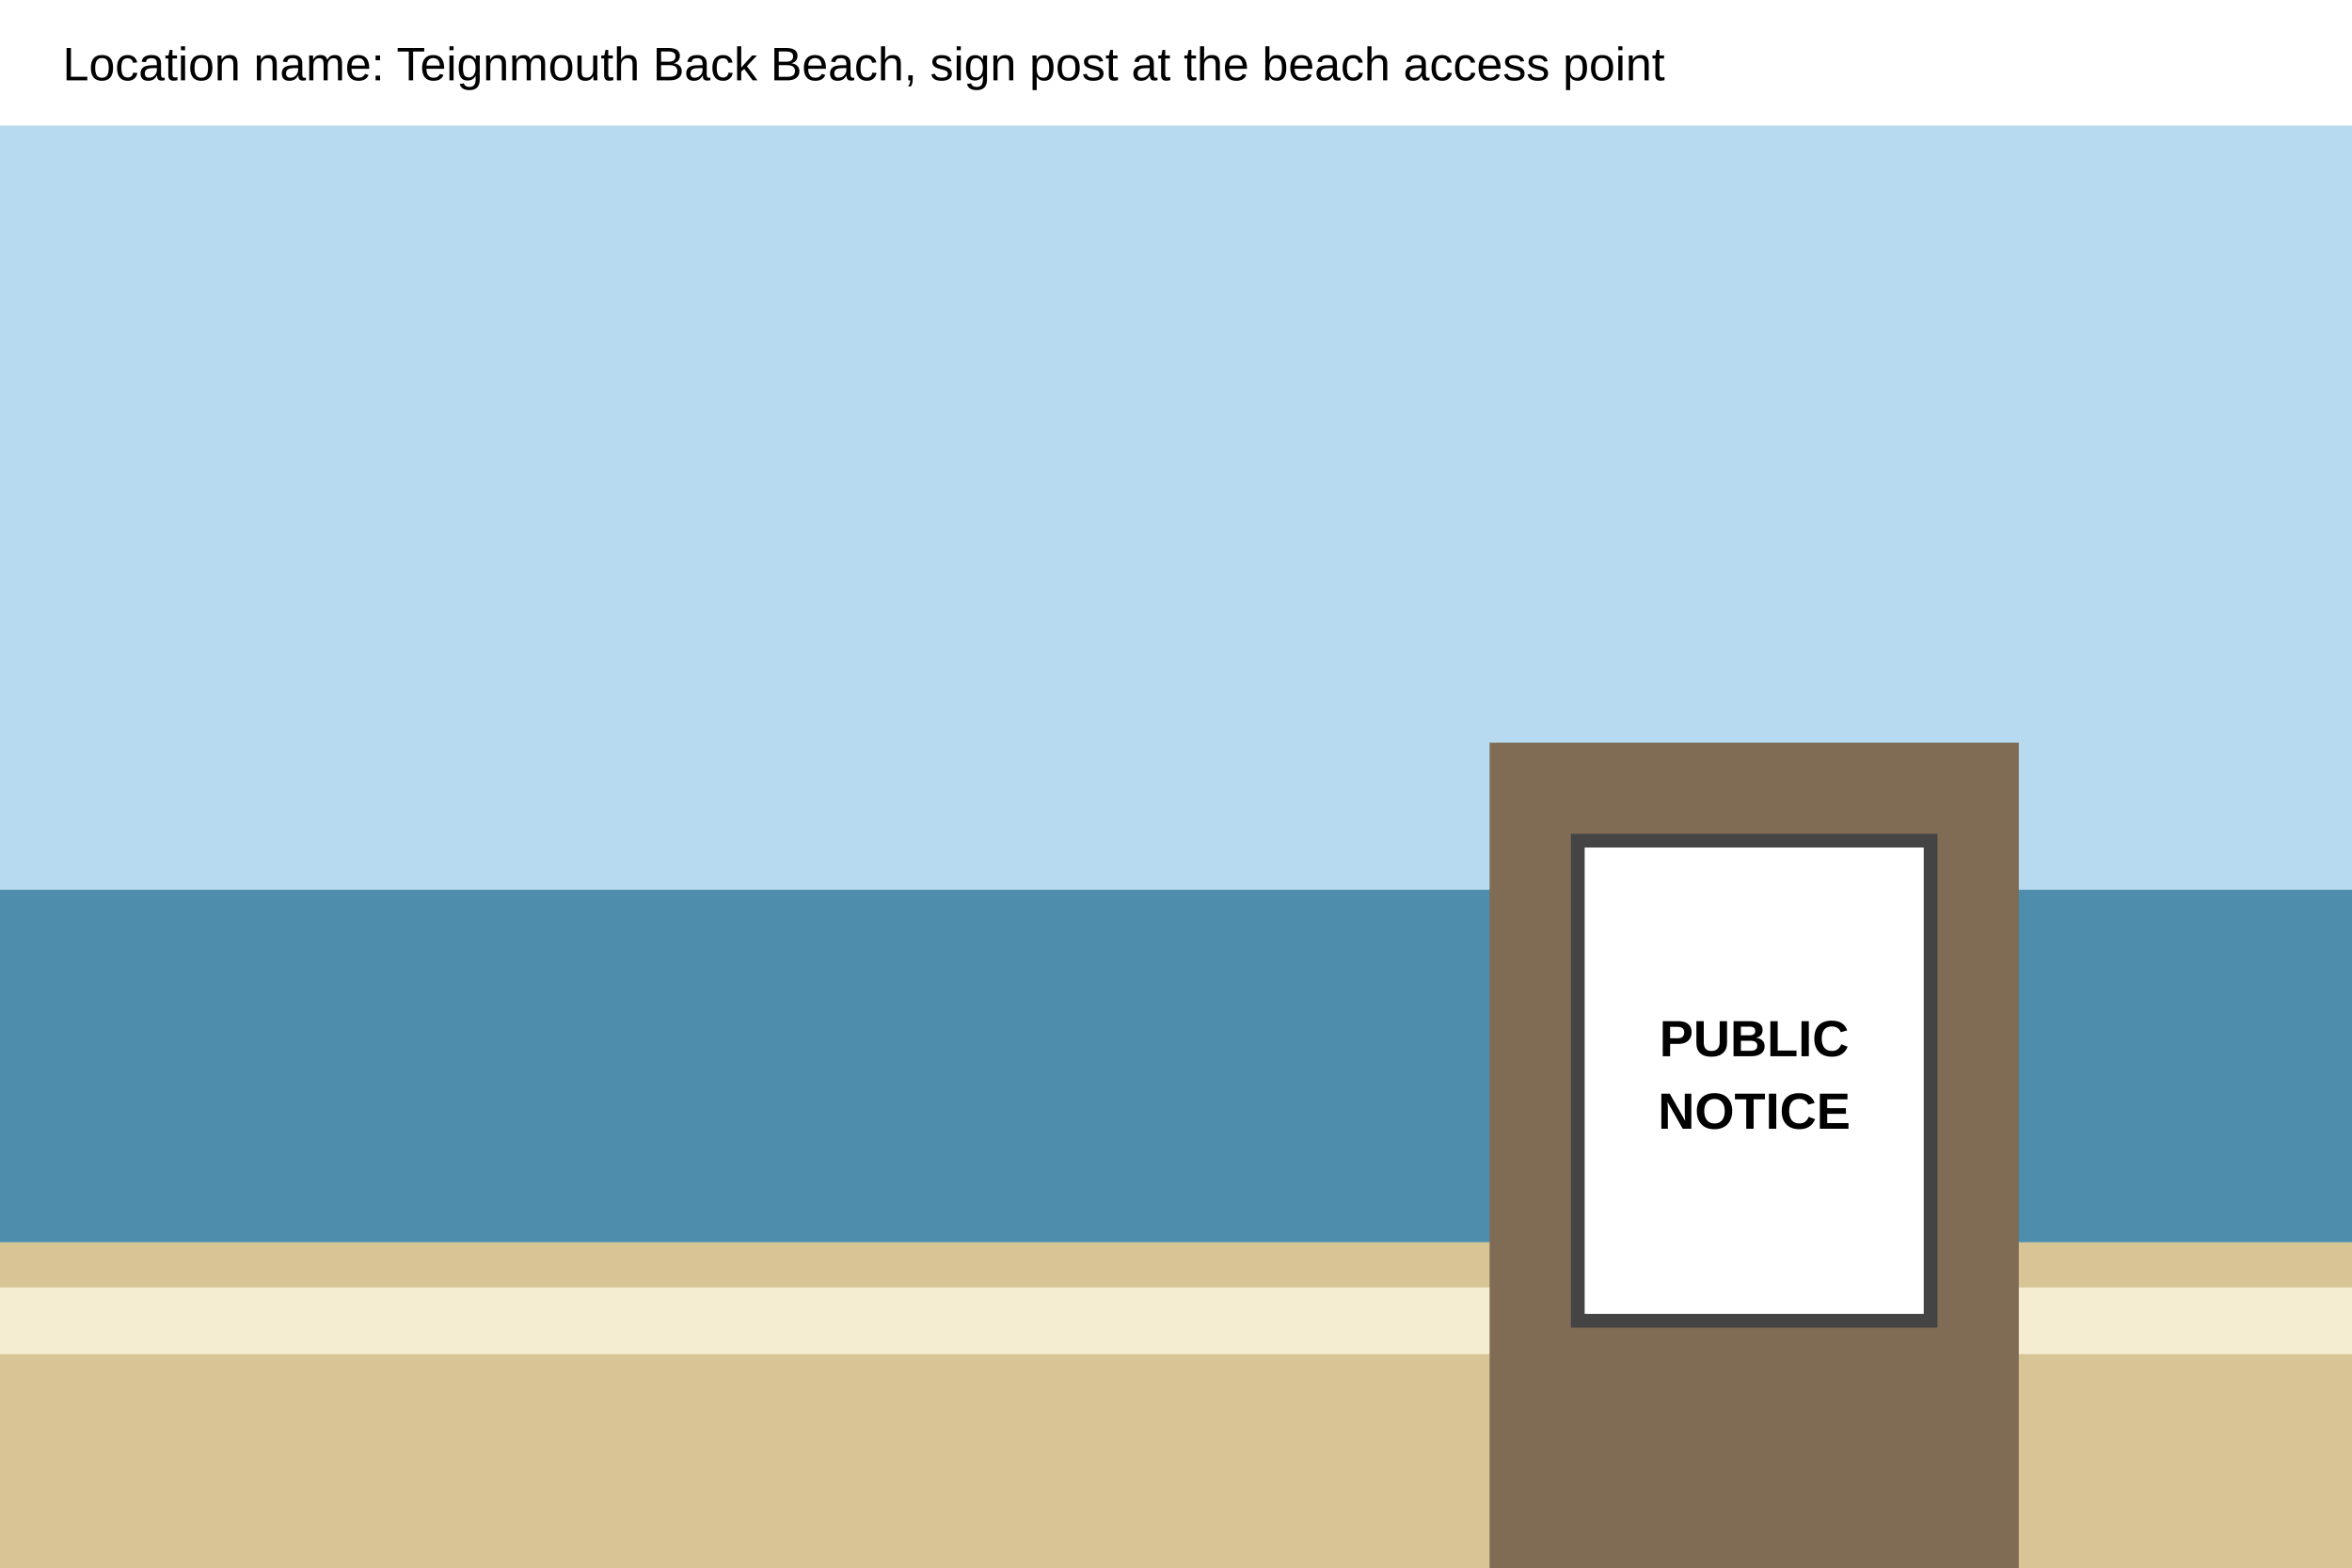
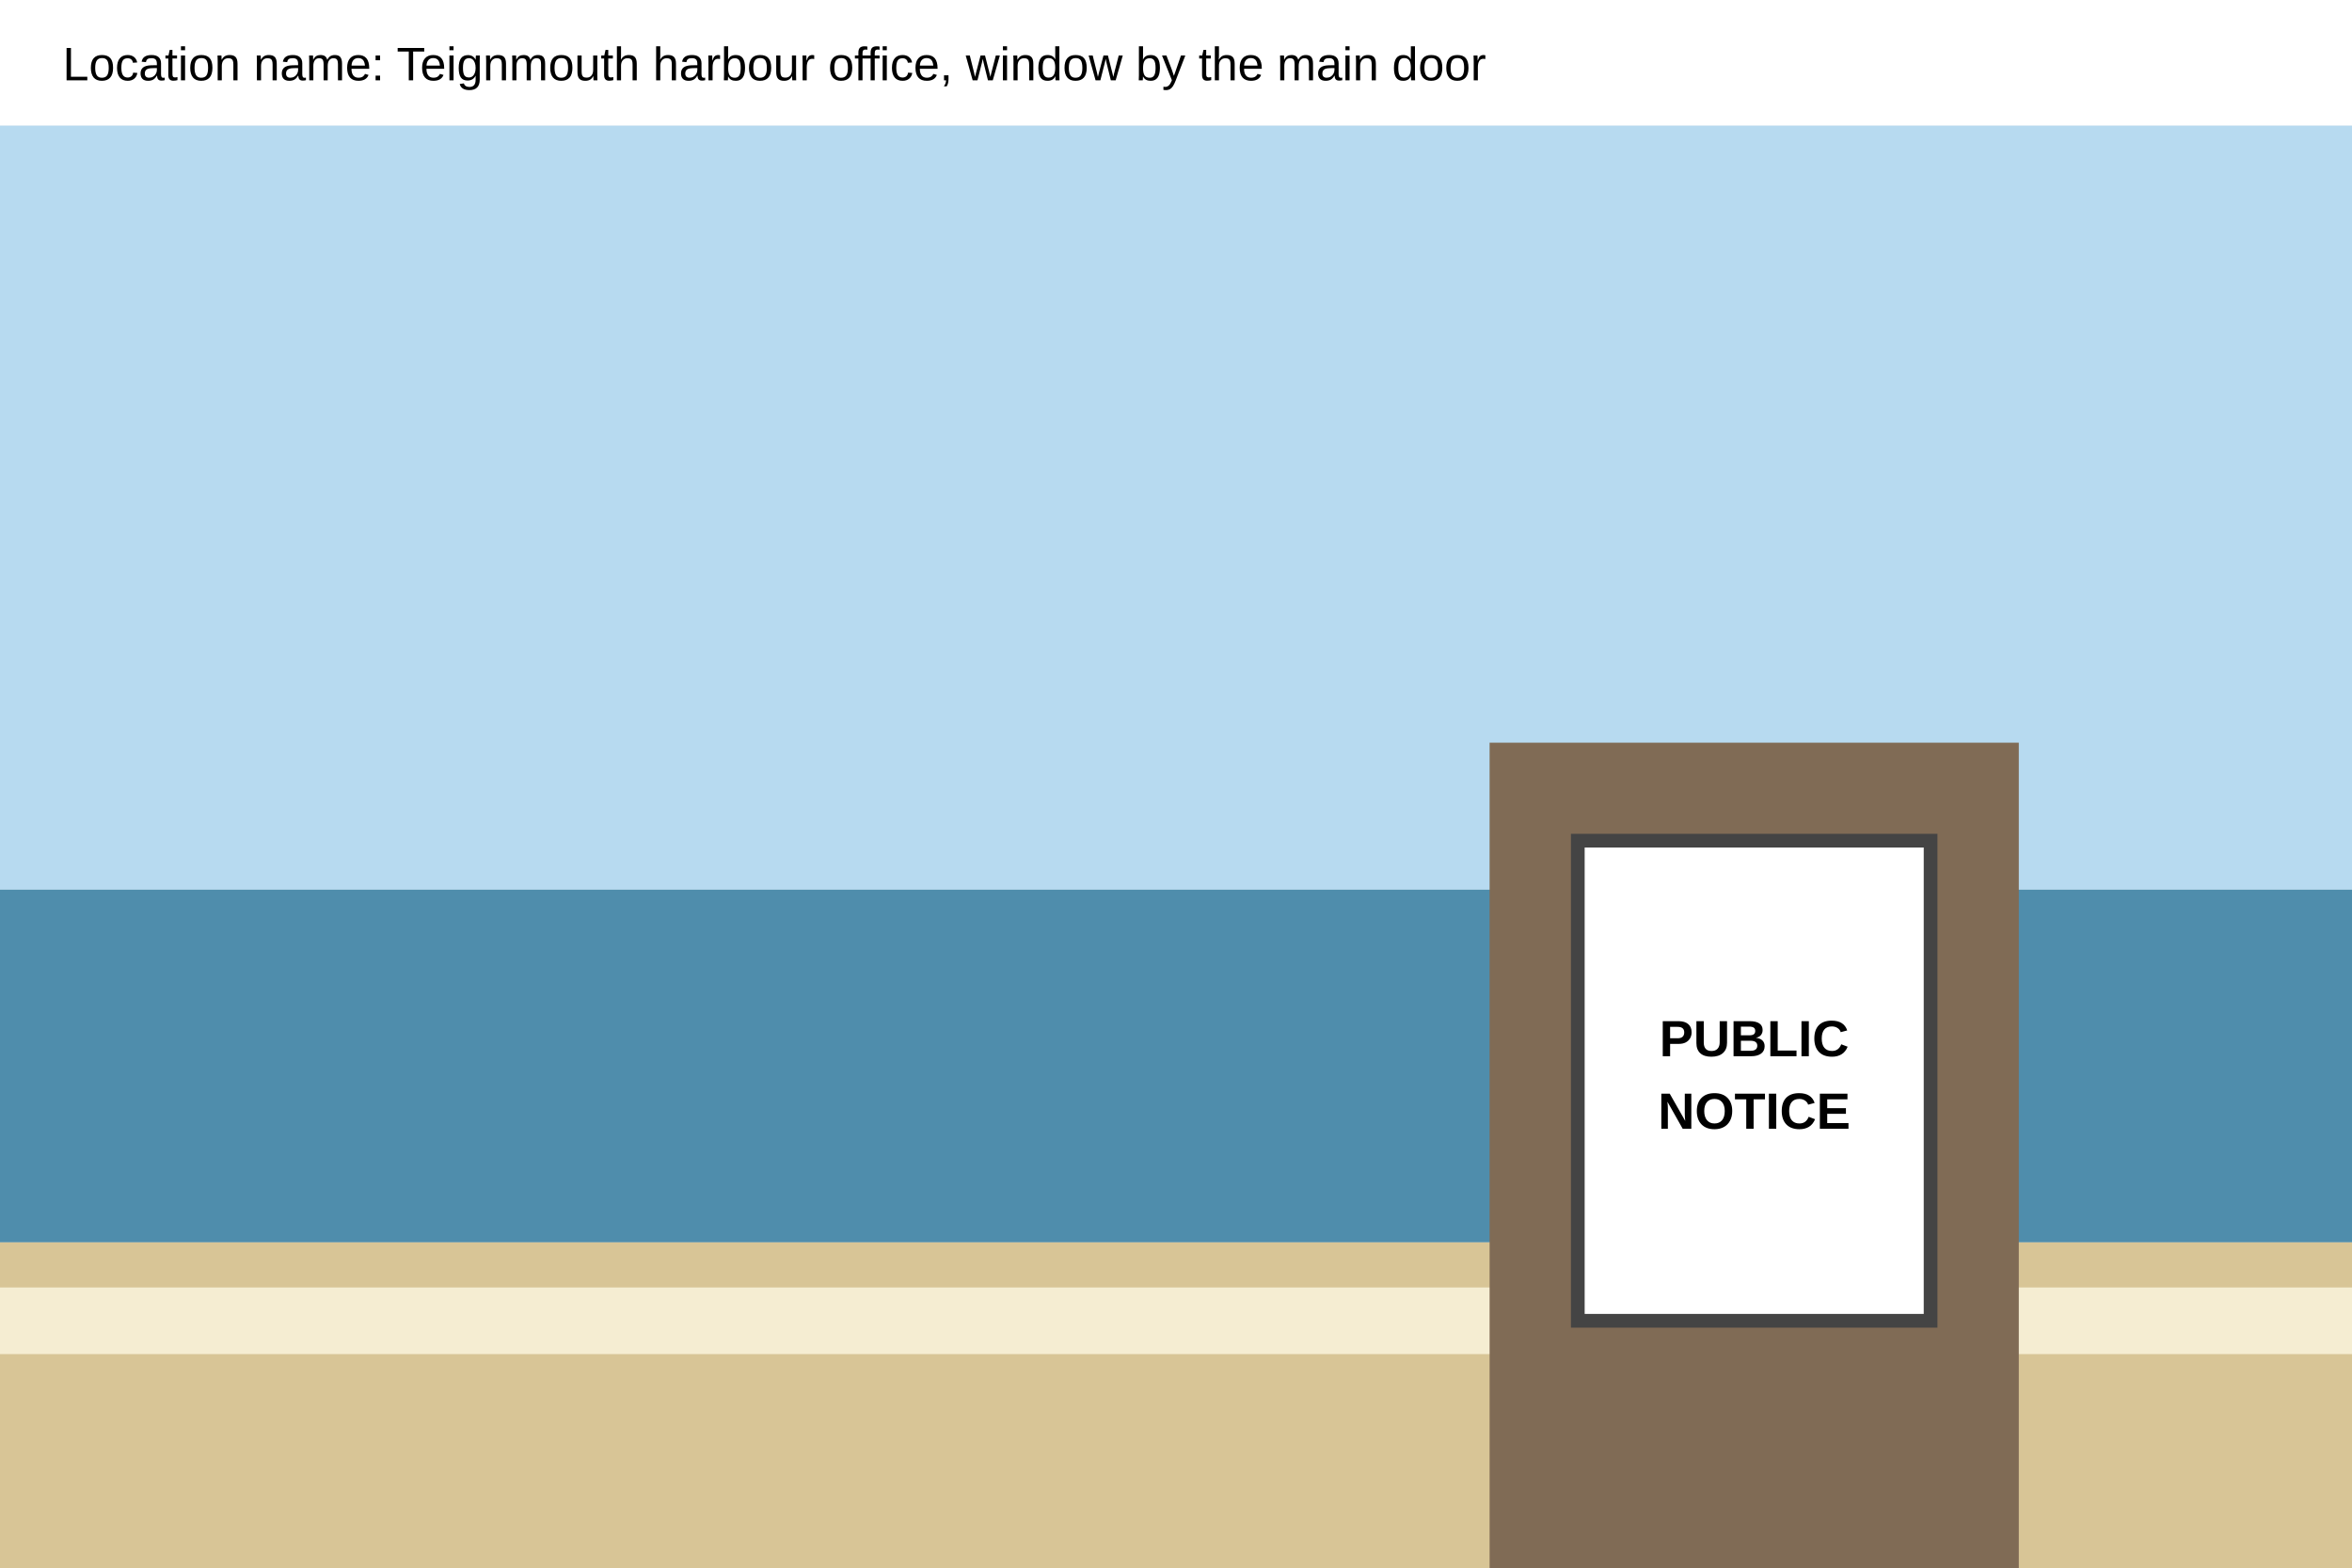
<svg xmlns="http://www.w3.org/2000/svg" width="1200" height="800" viewBox="0 0 1200 800">
  <g transform="translate(0 64)">
    <rect width="1200" height="390" fill="#b7daf0" />
    <rect y="390" width="1200" height="180" fill="#4f8dac" />
    <rect y="570" width="1200" height="230" fill="#d8c596" />
    <path d="M0 610h1200" stroke="#f5edd2" stroke-width="34" />
    <path d="M760 800V315h270v485z" fill="#806b55" />
    <rect x="805" y="365" width="180" height="245" fill="#fff" stroke="#444" stroke-width="7" />
    <text x="895" y="475" text-anchor="middle" font-family="Arial" font-size="26" font-weight="700">PUBLIC</text>
    <text x="895" y="512" text-anchor="middle" font-family="Arial" font-size="26" font-weight="700">NOTICE</text>
  </g>
  <rect width="1200" height="64" fill="#fff" />
-   <text x="32" y="41" font-family="Arial" font-size="24">Location name: Teignmouth Back Beach, sign post at the beach access point</text>
+   <text x="32" y="41" font-family="Arial" font-size="24">Location name: Teignmouth harbour office, window by the main door</text>
</svg>
